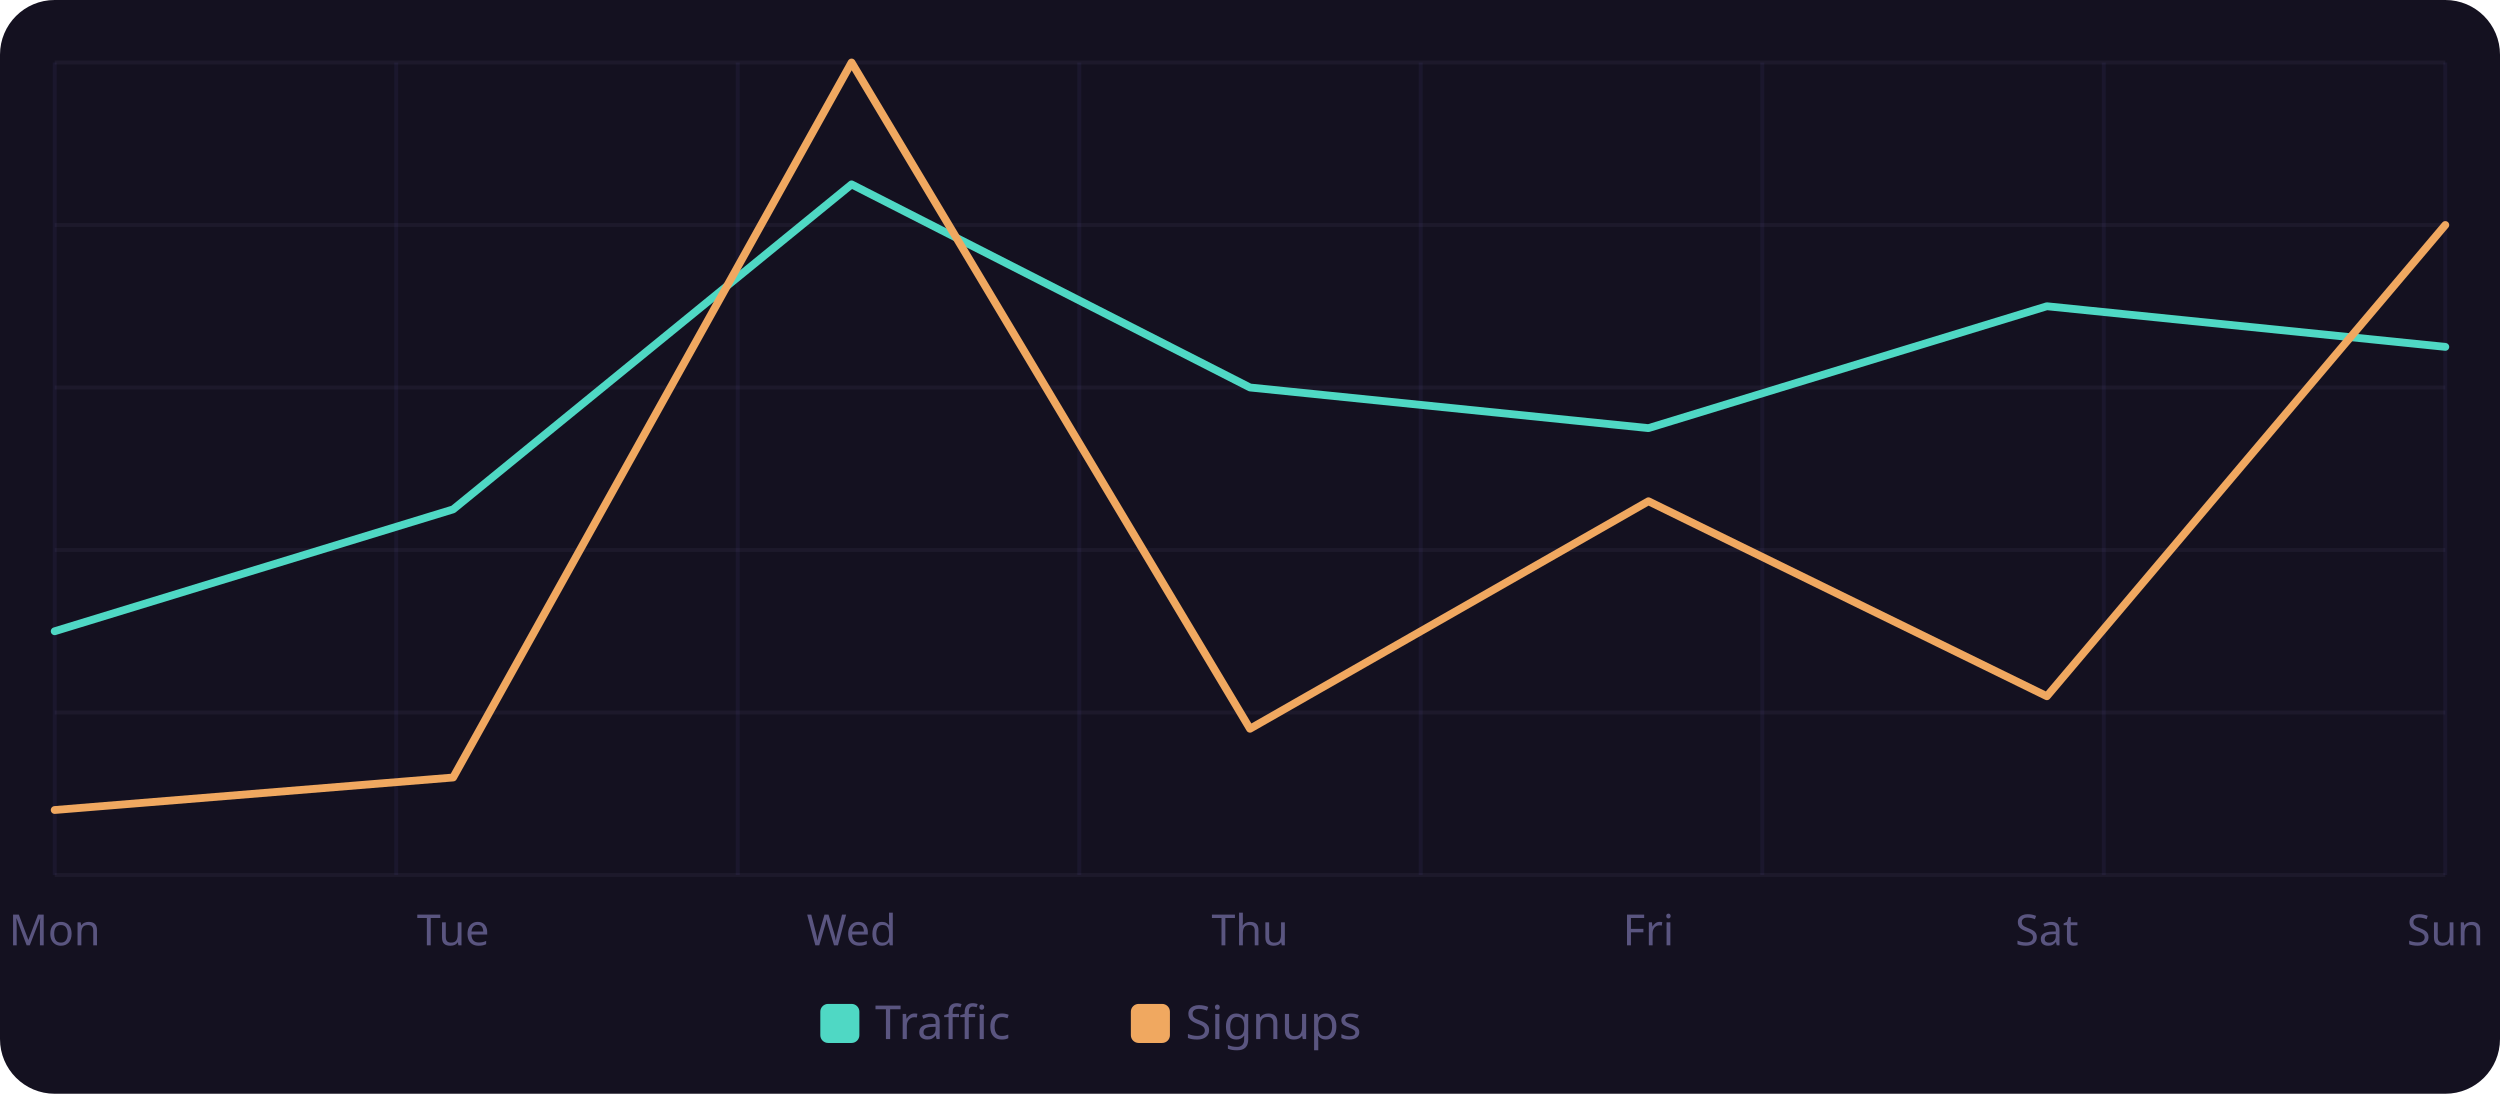
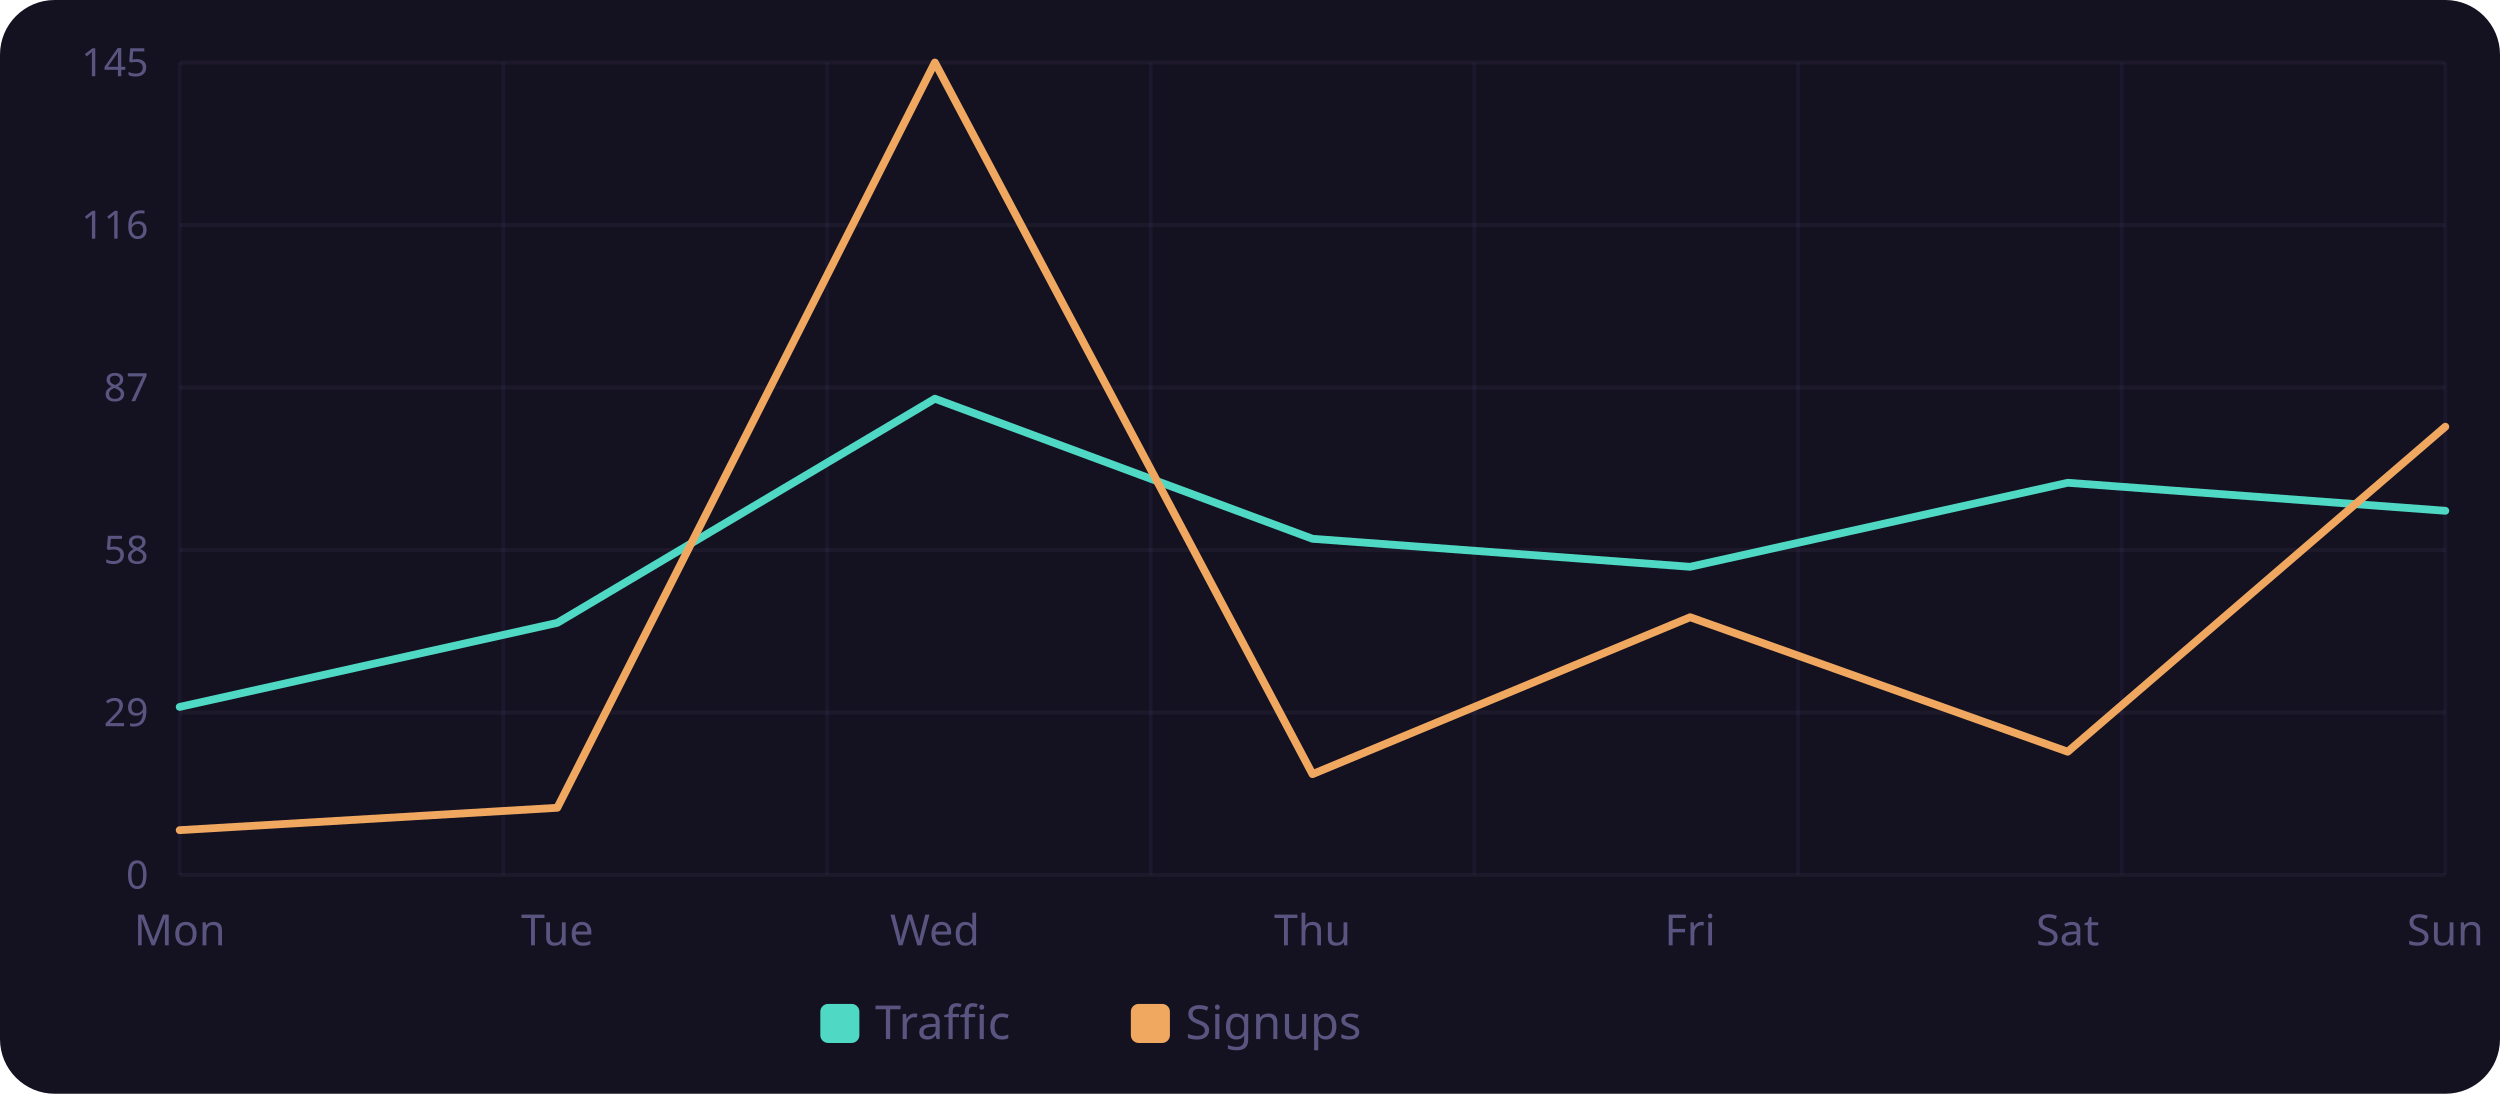
<svg xmlns="http://www.w3.org/2000/svg" width="640" height="280" viewBox="0 0 640 280">
  <rect x="0" y="0" width="640" height="280" rx="14" fill="#141120" />
-   <line x1="14" y1="16" x2="626" y2="16" stroke="#5a5580" stroke-width="1" opacity="0.12" />
-   <line x1="14" y1="57.6" x2="626" y2="57.6" stroke="#5a5580" stroke-width="1" opacity="0.12" />
-   <line x1="14" y1="99.2" x2="626" y2="99.2" stroke="#5a5580" stroke-width="1" opacity="0.12" />
-   <line x1="14" y1="140.8" x2="626" y2="140.8" stroke="#5a5580" stroke-width="1" opacity="0.12" />
-   <line x1="14" y1="182.4" x2="626" y2="182.4" stroke="#5a5580" stroke-width="1" opacity="0.12" />
-   <line x1="14" y1="224" x2="626" y2="224" stroke="#5a5580" stroke-width="1" opacity="0.12" />
-   <line x1="14" y1="16" x2="14" y2="224" stroke="#4a4490" stroke-width="1" opacity="0.12" />
-   <line x1="101.43" y1="16" x2="101.43" y2="224" stroke="#4a4490" stroke-width="1" opacity="0.12" />
-   <line x1="188.86" y1="16" x2="188.86" y2="224" stroke="#4a4490" stroke-width="1" opacity="0.12" />
-   <line x1="276.29" y1="16" x2="276.29" y2="224" stroke="#4a4490" stroke-width="1" opacity="0.12" />
-   <line x1="363.71" y1="16" x2="363.71" y2="224" stroke="#4a4490" stroke-width="1" opacity="0.12" />
-   <line x1="451.14" y1="16" x2="451.14" y2="224" stroke="#4a4490" stroke-width="1" opacity="0.12" />
-   <line x1="538.57" y1="16" x2="538.57" y2="224" stroke="#4a4490" stroke-width="1" opacity="0.12" />
+   <line x1="46" y1="16" x2="626" y2="16" stroke="#5a5580" stroke-width="1" opacity="0.12" />
+   <line x1="46" y1="57.6" x2="626" y2="57.6" stroke="#5a5580" stroke-width="1" opacity="0.12" />
+   <line x1="46" y1="99.2" x2="626" y2="99.2" stroke="#5a5580" stroke-width="1" opacity="0.12" />
+   <line x1="46" y1="140.8" x2="626" y2="140.8" stroke="#5a5580" stroke-width="1" opacity="0.12" />
+   <line x1="46" y1="182.4" x2="626" y2="182.4" stroke="#5a5580" stroke-width="1" opacity="0.12" />
+   <line x1="46" y1="224" x2="626" y2="224" stroke="#5a5580" stroke-width="1" opacity="0.12" />
+   <line x1="46" y1="16" x2="46" y2="224" stroke="#4a4490" stroke-width="1" opacity="0.12" />
+   <line x1="128.86" y1="16" x2="128.86" y2="224" stroke="#4a4490" stroke-width="1" opacity="0.12" />
+   <line x1="211.71" y1="16" x2="211.71" y2="224" stroke="#4a4490" stroke-width="1" opacity="0.12" />
+   <line x1="294.57" y1="16" x2="294.57" y2="224" stroke="#4a4490" stroke-width="1" opacity="0.12" />
+   <line x1="377.43" y1="16" x2="377.43" y2="224" stroke="#4a4490" stroke-width="1" opacity="0.12" />
+   <line x1="460.29" y1="16" x2="460.29" y2="224" stroke="#4a4490" stroke-width="1" opacity="0.12" />
+   <line x1="543.14" y1="16" x2="543.14" y2="224" stroke="#4a4490" stroke-width="1" opacity="0.12" />
  <line x1="626" y1="16" x2="626" y2="224" stroke="#4a4490" stroke-width="1" opacity="0.12" />
-   <path d="M14,161.6 L116,130.4 L218,47.2 L320,99.2 L422,109.6 L524,78.4 L626,88.8" fill="none" stroke="#4fd8c4" stroke-width="2" stroke-linejoin="round" stroke-linecap="round" />
-   <path d="M14,207.36 L116,199.04 L218,16 L320,186.56 L422,128.32 L524,178.24 L626,57.6" fill="none" stroke="#f0a860" stroke-width="2" stroke-linejoin="round" stroke-linecap="round" />
-   <text x="14" y="242" font-size="11" fill="#5a5580" font-family="sans-serif" text-anchor="middle">Mon</text>
-   <text x="116" y="242" font-size="11" fill="#5a5580" font-family="sans-serif" text-anchor="middle">Tue</text>
-   <text x="218" y="242" font-size="11" fill="#5a5580" font-family="sans-serif" text-anchor="middle">Wed</text>
-   <text x="320" y="242" font-size="11" fill="#5a5580" font-family="sans-serif" text-anchor="middle">Thu</text>
-   <text x="422" y="242" font-size="11" fill="#5a5580" font-family="sans-serif" text-anchor="middle">Fri</text>
-   <text x="524" y="242" font-size="11" fill="#5a5580" font-family="sans-serif" text-anchor="middle">Sat</text>
+   <text x="38" y="19.5" font-size="10" fill="#5a5580" font-family="sans-serif" text-anchor="end">145</text>
+   <text x="38" y="61.1" font-size="10" fill="#5a5580" font-family="sans-serif" text-anchor="end">116</text>
+   <text x="38" y="102.7" font-size="10" fill="#5a5580" font-family="sans-serif" text-anchor="end">87</text>
+   <text x="38" y="144.3" font-size="10" fill="#5a5580" font-family="sans-serif" text-anchor="end">58</text>
+   <text x="38" y="185.9" font-size="10" fill="#5a5580" font-family="sans-serif" text-anchor="end">29</text>
+   <text x="38" y="227.5" font-size="10" fill="#5a5580" font-family="sans-serif" text-anchor="end">0</text>
+   <path d="M46,180.97 L142.67,159.45 L239.33,102.07 L336,137.93 L432.67,145.1 L529.33,123.59 L626,130.76" fill="none" stroke="#4fd8c4" stroke-width="2" stroke-linejoin="round" stroke-linecap="round" />
+   <path d="M46,212.52 L142.67,206.79 L239.33,16 L336,198.18 L432.67,158.01 L529.33,192.44 L626,109.24" fill="none" stroke="#f0a860" stroke-width="2" stroke-linejoin="round" stroke-linecap="round" />
+   <text x="46" y="242" font-size="11" fill="#5a5580" font-family="sans-serif" text-anchor="middle">Mon</text>
+   <text x="142.67" y="242" font-size="11" fill="#5a5580" font-family="sans-serif" text-anchor="middle">Tue</text>
+   <text x="239.33" y="242" font-size="11" fill="#5a5580" font-family="sans-serif" text-anchor="middle">Wed</text>
+   <text x="336" y="242" font-size="11" fill="#5a5580" font-family="sans-serif" text-anchor="middle">Thu</text>
+   <text x="432.67" y="242" font-size="11" fill="#5a5580" font-family="sans-serif" text-anchor="middle">Fri</text>
+   <text x="529.33" y="242" font-size="11" fill="#5a5580" font-family="sans-serif" text-anchor="middle">Sat</text>
  <text x="626" y="242" font-size="11" fill="#5a5580" font-family="sans-serif" text-anchor="middle">Sun</text>
  <rect x="210" y="257" width="10" height="10" rx="2" fill="#4fd8c4" />
  <text x="224" y="266" font-size="12" fill="#5a5580" font-family="sans-serif">Traffic</text>
  <rect x="289.5" y="257" width="10" height="10" rx="2" fill="#f0a860" />
  <text x="303.5" y="266" font-size="12" fill="#5a5580" font-family="sans-serif">Signups</text>
</svg>
